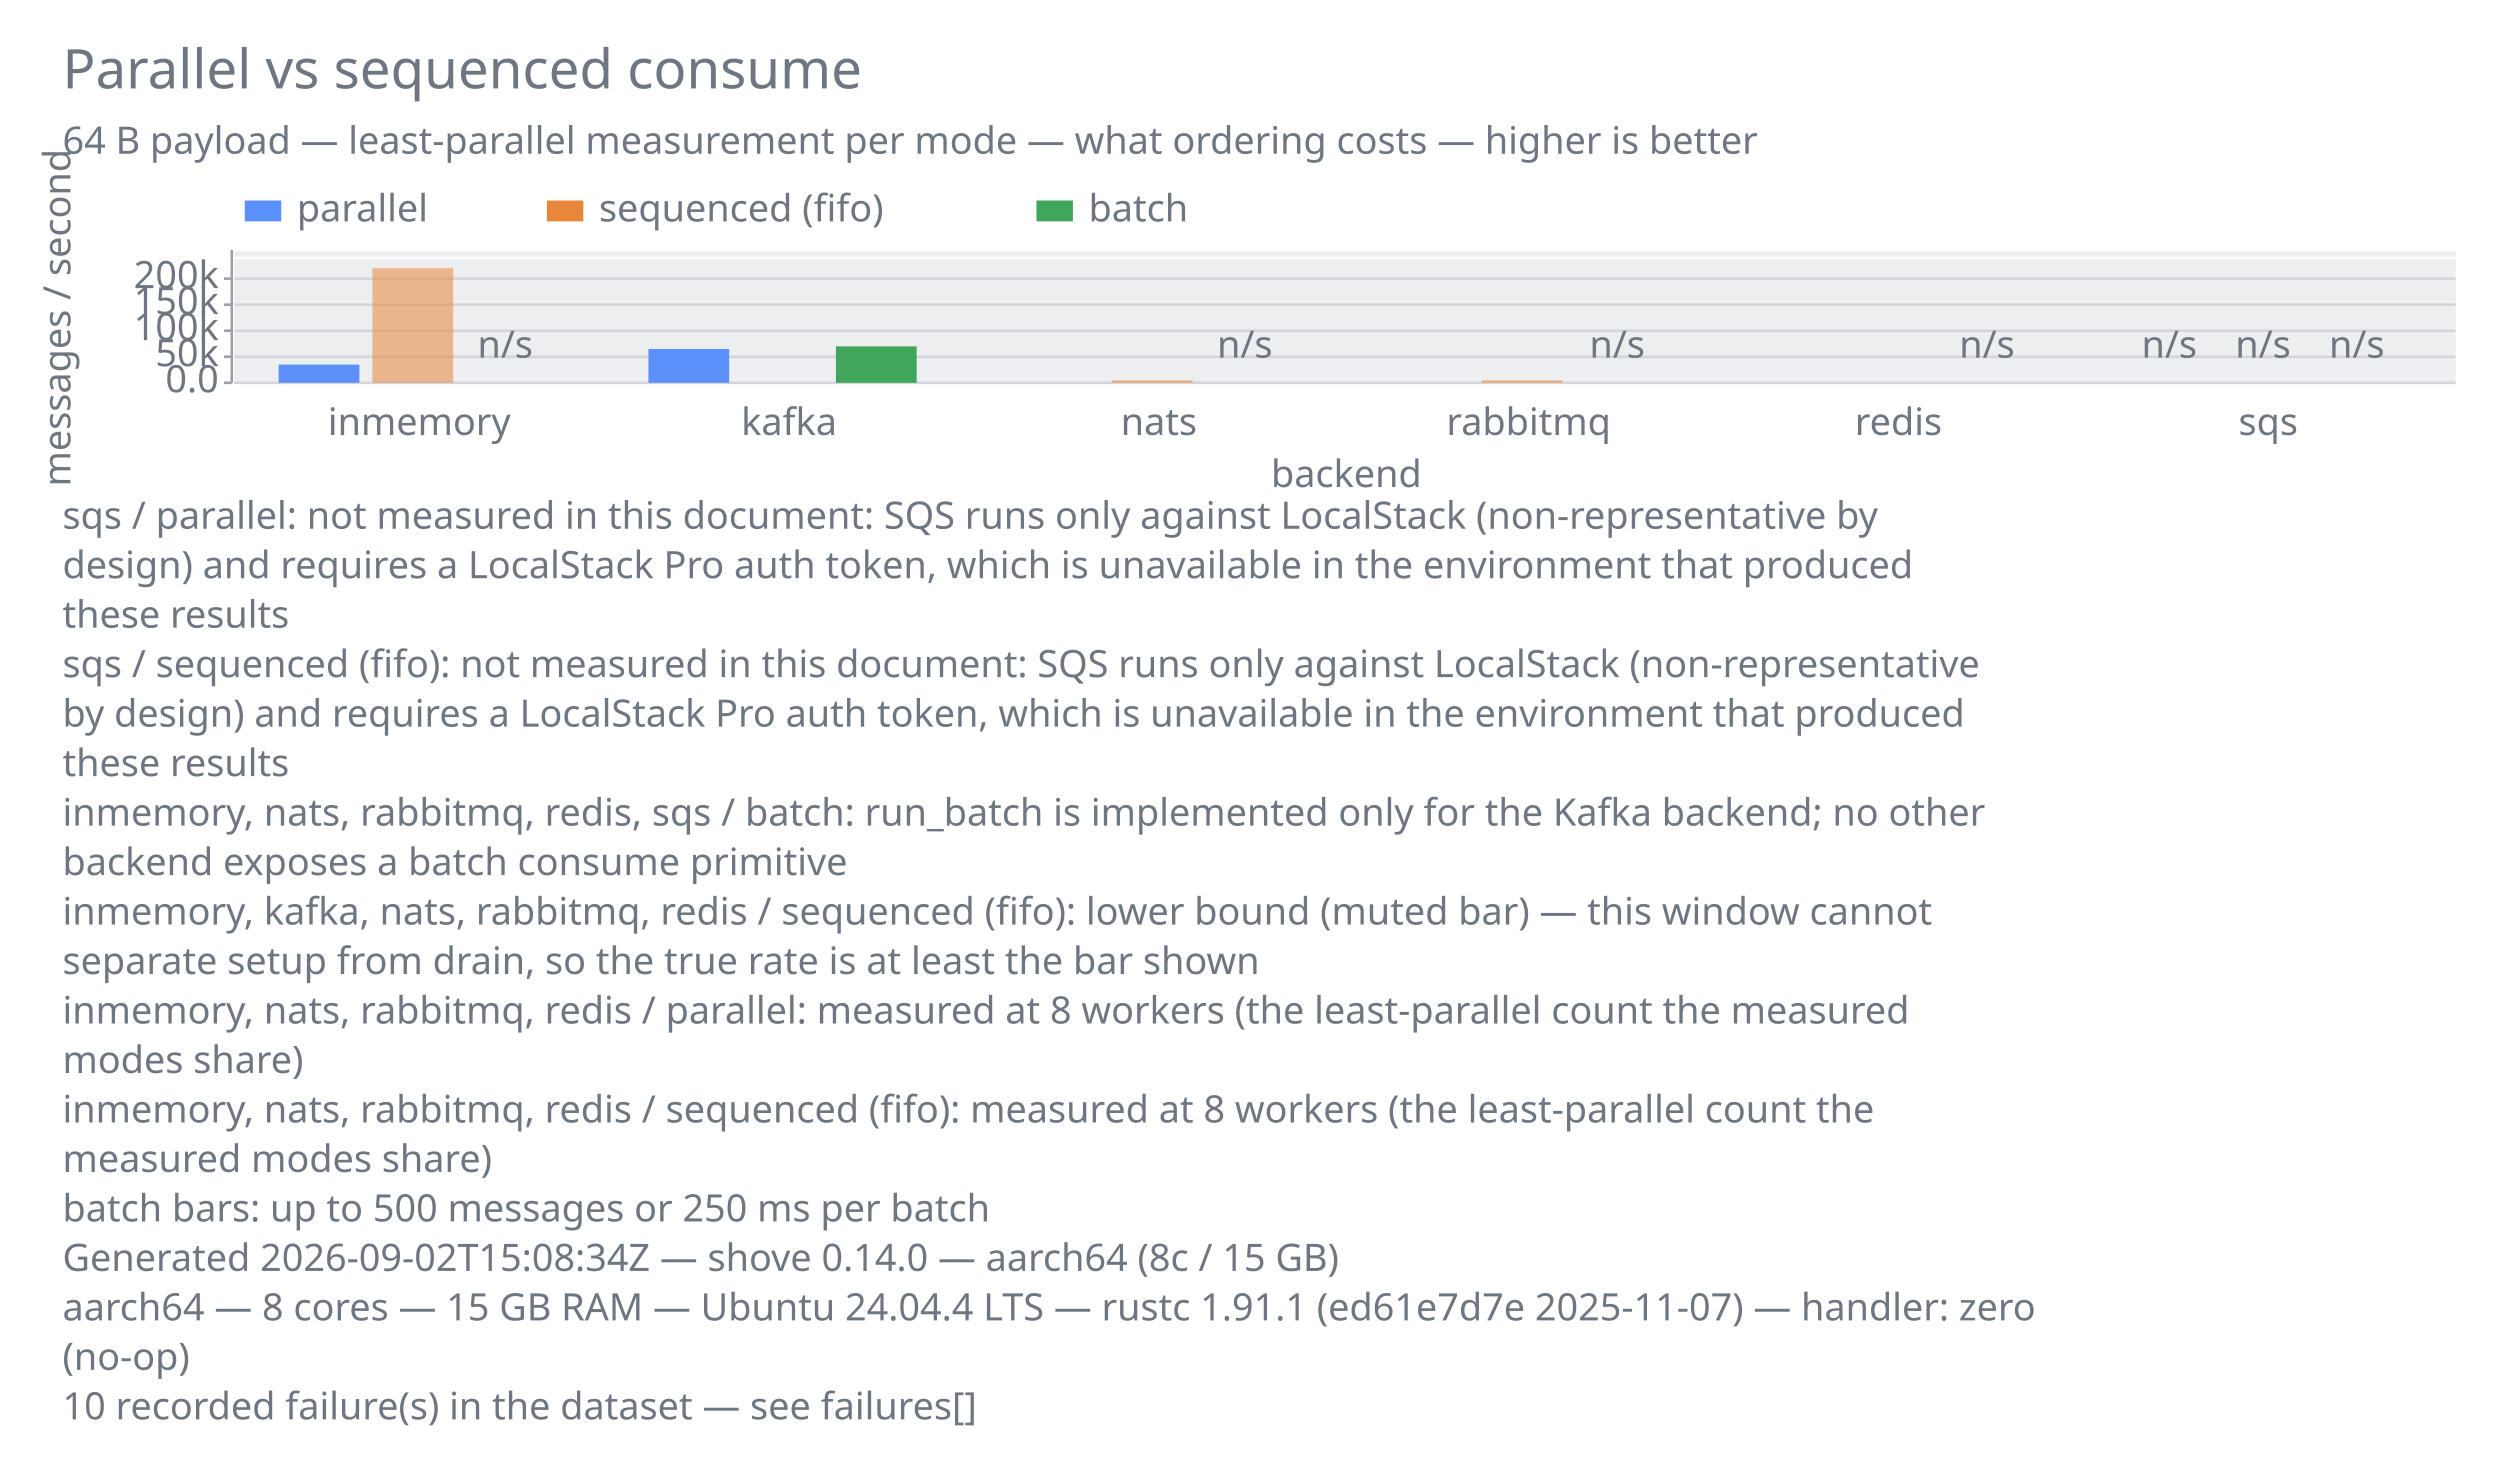
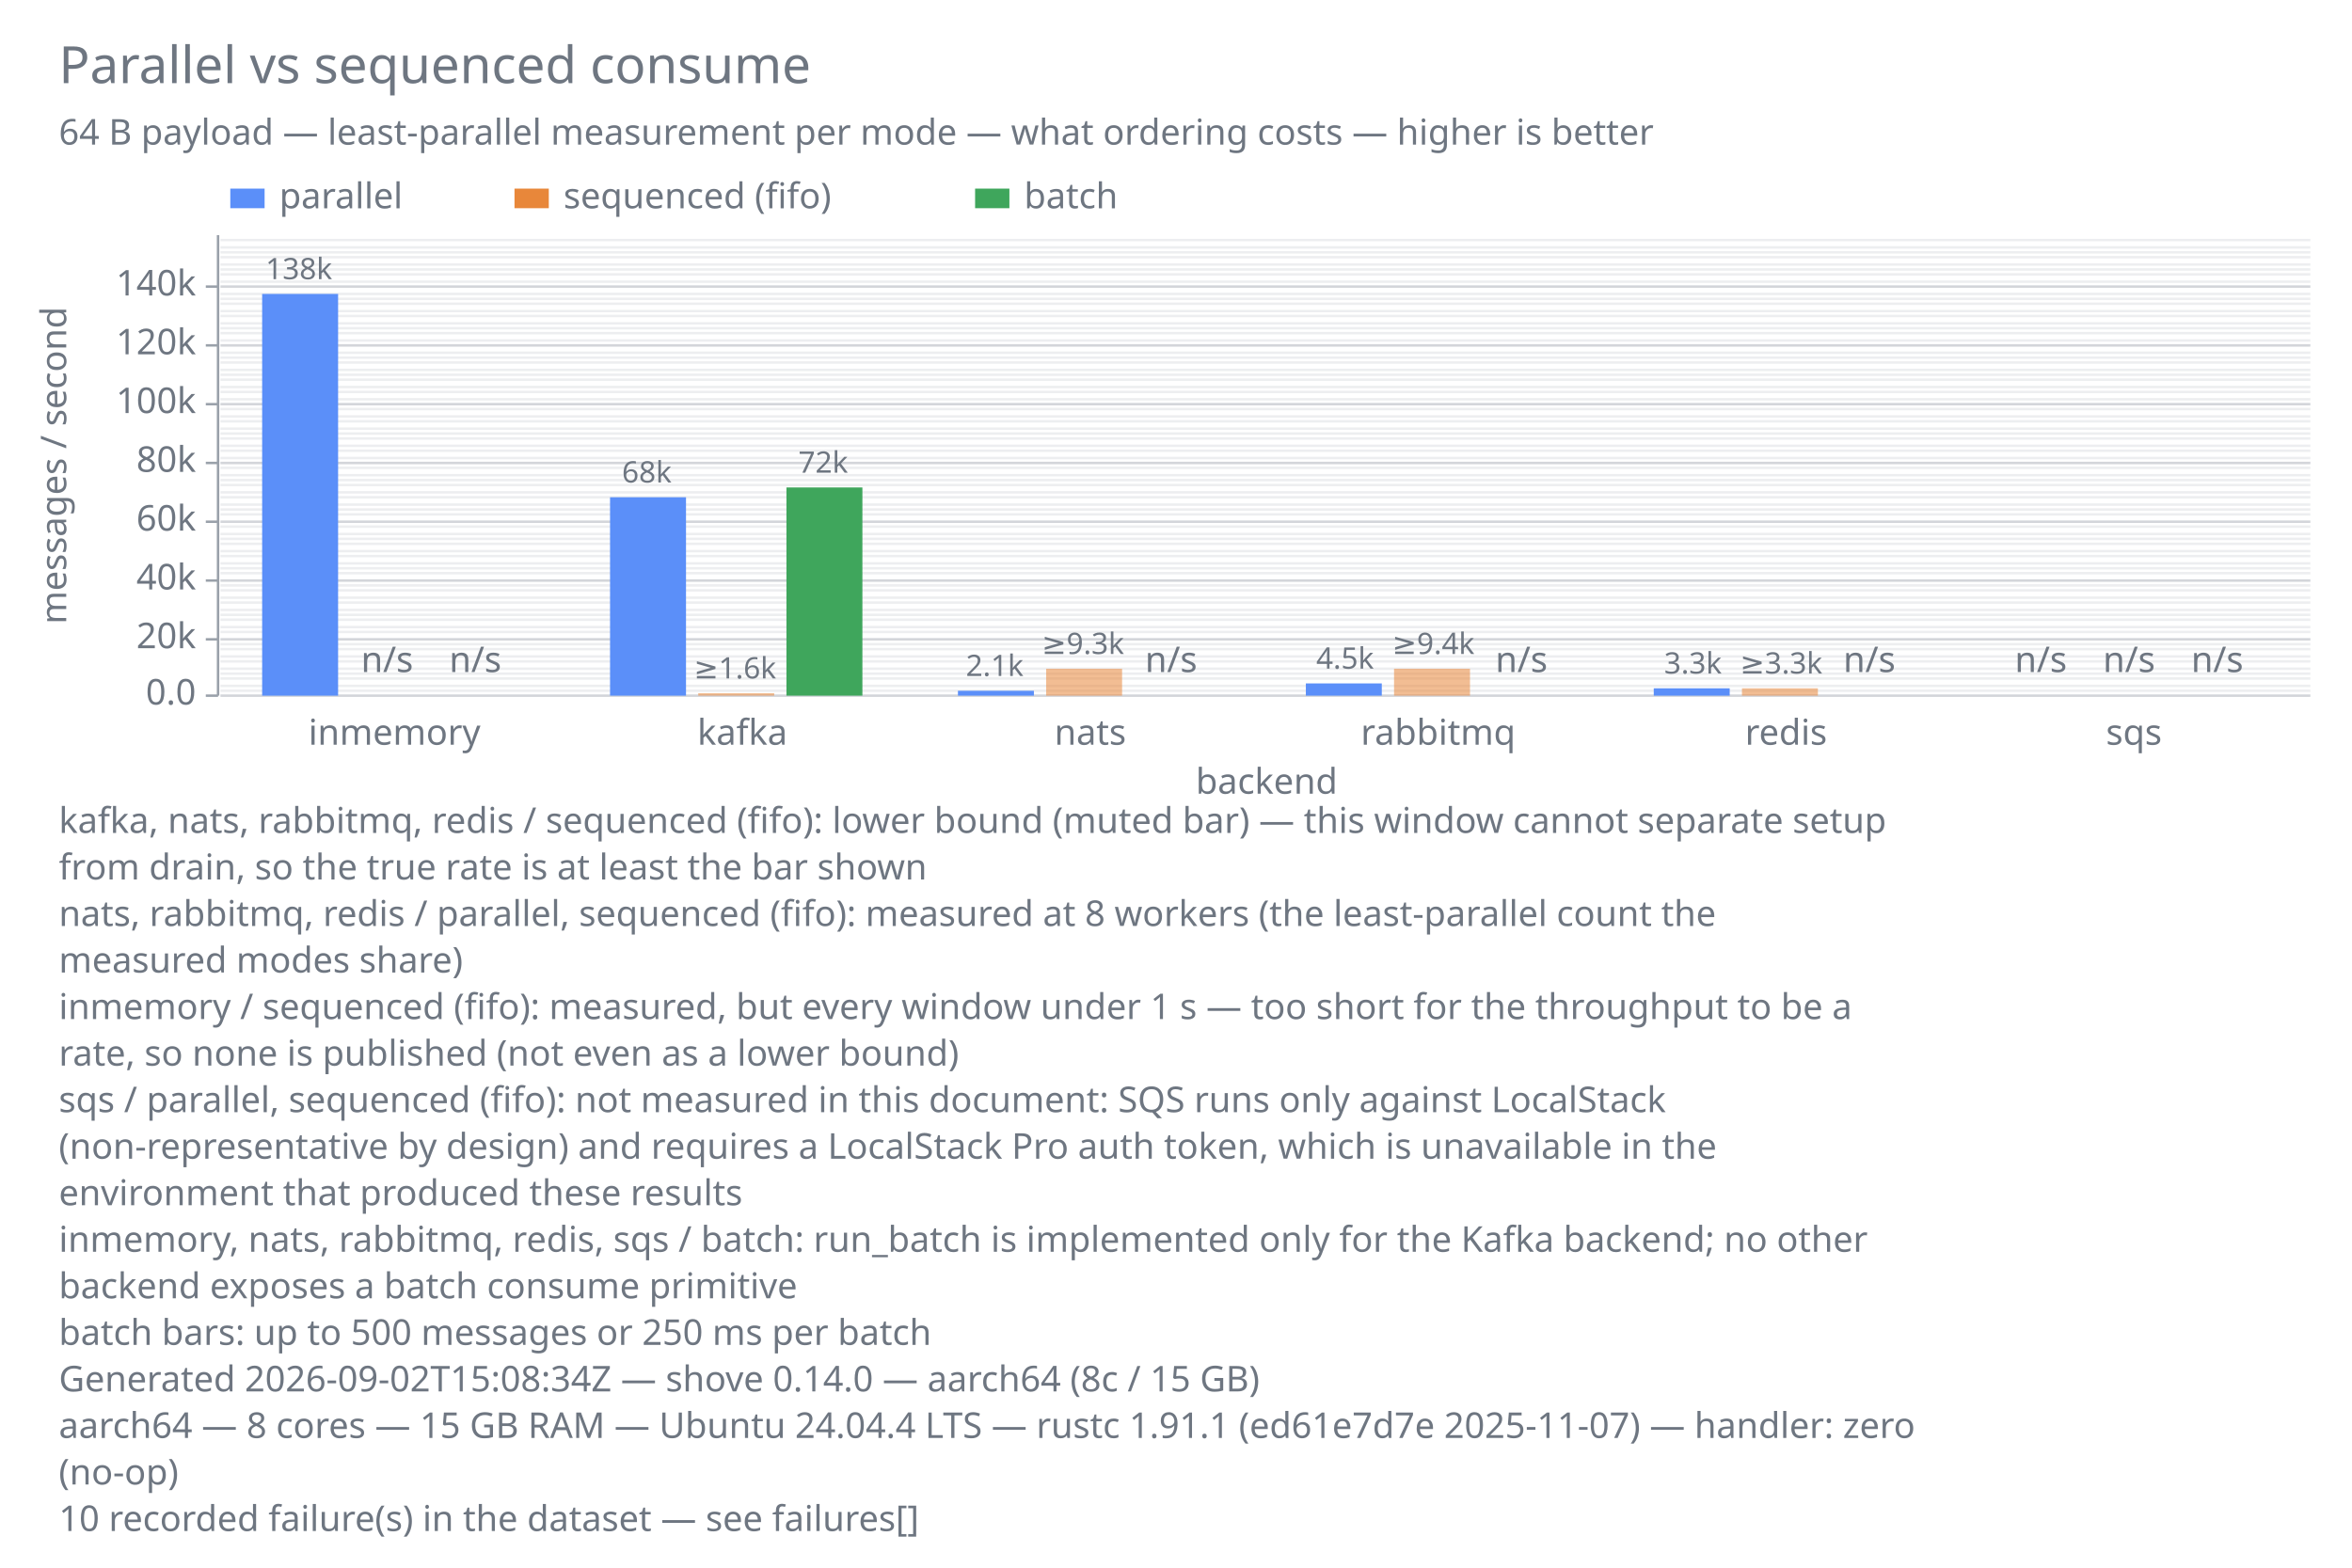
- <svg xmlns="http://www.w3.org/2000/svg" width="960" height="560" viewBox="0 0 960 560">
+ <svg xmlns="http://www.w3.org/2000/svg" width="960" height="640" viewBox="0 0 960 640">
  <text x="24" y="18" dy="0.76em" text-anchor="start" font-family="sans-serif" font-size="20.968" opacity="1" fill="#6E7681">
Parallel vs sequenced consume
</text>
  <text x="24" y="48" dy="0.76em" text-anchor="start" font-family="sans-serif" font-size="14.516" opacity="1" fill="#6E7681">
64 B payload — least-parallel measurement per mode — what ordering costs — higher is better
</text>
-   <text x="24" y="192" dy="0.76em" text-anchor="start" font-family="sans-serif" font-size="14.516" opacity="1" fill="#6E7681">
- sqs / parallel: not measured in this document: SQS runs only against LocalStack (non-representative by
- </text>
-   <text x="24" y="211" dy="0.76em" text-anchor="start" font-family="sans-serif" font-size="14.516" opacity="1" fill="#6E7681">
- design) and requires a LocalStack Pro auth token, which is unavailable in the environment that produced
- </text>
-   <text x="24" y="230" dy="0.76em" text-anchor="start" font-family="sans-serif" font-size="14.516" opacity="1" fill="#6E7681">
- these results
- </text>
-   <text x="24" y="249" dy="0.76em" text-anchor="start" font-family="sans-serif" font-size="14.516" opacity="1" fill="#6E7681">
- sqs / sequenced (fifo): not measured in this document: SQS runs only against LocalStack (non-representative
- </text>
-   <text x="24" y="268" dy="0.76em" text-anchor="start" font-family="sans-serif" font-size="14.516" opacity="1" fill="#6E7681">
- by design) and requires a LocalStack Pro auth token, which is unavailable in the environment that produced
- </text>
-   <text x="24" y="287" dy="0.76em" text-anchor="start" font-family="sans-serif" font-size="14.516" opacity="1" fill="#6E7681">
- these results
- </text>
-   <text x="24" y="306" dy="0.76em" text-anchor="start" font-family="sans-serif" font-size="14.516" opacity="1" fill="#6E7681">
+   <text x="24" y="329" dy="0.76em" text-anchor="start" font-family="sans-serif" font-size="14.516" opacity="1" fill="#6E7681">
+ kafka, nats, rabbitmq, redis / sequenced (fifo): lower bound (muted bar) — this window cannot separate setup
+ </text>
+   <text x="24" y="348" dy="0.76em" text-anchor="start" font-family="sans-serif" font-size="14.516" opacity="1" fill="#6E7681">
+ from drain, so the true rate is at least the bar shown
+ </text>
+   <text x="24" y="367" dy="0.76em" text-anchor="start" font-family="sans-serif" font-size="14.516" opacity="1" fill="#6E7681">
+ nats, rabbitmq, redis / parallel, sequenced (fifo): measured at 8 workers (the least-parallel count the
+ </text>
+   <text x="24" y="386" dy="0.76em" text-anchor="start" font-family="sans-serif" font-size="14.516" opacity="1" fill="#6E7681">
+ measured modes share)
+ </text>
+   <text x="24" y="405" dy="0.76em" text-anchor="start" font-family="sans-serif" font-size="14.516" opacity="1" fill="#6E7681">
+ inmemory / sequenced (fifo): measured, but every window under 1 s — too short for the throughput to be a
+ </text>
+   <text x="24" y="424" dy="0.76em" text-anchor="start" font-family="sans-serif" font-size="14.516" opacity="1" fill="#6E7681">
+ rate, so none is published (not even as a lower bound)
+ </text>
+   <text x="24" y="443" dy="0.76em" text-anchor="start" font-family="sans-serif" font-size="14.516" opacity="1" fill="#6E7681">
+ sqs / parallel, sequenced (fifo): not measured in this document: SQS runs only against LocalStack
+ </text>
+   <text x="24" y="462" dy="0.76em" text-anchor="start" font-family="sans-serif" font-size="14.516" opacity="1" fill="#6E7681">
+ (non-representative by design) and requires a LocalStack Pro auth token, which is unavailable in the
+ </text>
+   <text x="24" y="481" dy="0.76em" text-anchor="start" font-family="sans-serif" font-size="14.516" opacity="1" fill="#6E7681">
+ environment that produced these results
+ </text>
+   <text x="24" y="500" dy="0.76em" text-anchor="start" font-family="sans-serif" font-size="14.516" opacity="1" fill="#6E7681">
inmemory, nats, rabbitmq, redis, sqs / batch: run_batch is implemented only for the Kafka backend; no other
</text>
-   <text x="24" y="325" dy="0.76em" text-anchor="start" font-family="sans-serif" font-size="14.516" opacity="1" fill="#6E7681">
+   <text x="24" y="519" dy="0.76em" text-anchor="start" font-family="sans-serif" font-size="14.516" opacity="1" fill="#6E7681">
backend exposes a batch consume primitive
</text>
-   <text x="24" y="344" dy="0.76em" text-anchor="start" font-family="sans-serif" font-size="14.516" opacity="1" fill="#6E7681">
- inmemory, kafka, nats, rabbitmq, redis / sequenced (fifo): lower bound (muted bar) — this window cannot
- </text>
-   <text x="24" y="363" dy="0.76em" text-anchor="start" font-family="sans-serif" font-size="14.516" opacity="1" fill="#6E7681">
- separate setup from drain, so the true rate is at least the bar shown
- </text>
-   <text x="24" y="382" dy="0.76em" text-anchor="start" font-family="sans-serif" font-size="14.516" opacity="1" fill="#6E7681">
- inmemory, nats, rabbitmq, redis / parallel: measured at 8 workers (the least-parallel count the measured
- </text>
-   <text x="24" y="401" dy="0.76em" text-anchor="start" font-family="sans-serif" font-size="14.516" opacity="1" fill="#6E7681">
- modes share)
- </text>
-   <text x="24" y="420" dy="0.76em" text-anchor="start" font-family="sans-serif" font-size="14.516" opacity="1" fill="#6E7681">
- inmemory, nats, rabbitmq, redis / sequenced (fifo): measured at 8 workers (the least-parallel count the
- </text>
-   <text x="24" y="439" dy="0.76em" text-anchor="start" font-family="sans-serif" font-size="14.516" opacity="1" fill="#6E7681">
- measured modes share)
- </text>
-   <text x="24" y="458" dy="0.76em" text-anchor="start" font-family="sans-serif" font-size="14.516" opacity="1" fill="#6E7681">
+   <text x="24" y="538" dy="0.76em" text-anchor="start" font-family="sans-serif" font-size="14.516" opacity="1" fill="#6E7681">
batch bars: up to 500 messages or 250 ms per batch
</text>
-   <text x="24" y="477" dy="0.76em" text-anchor="start" font-family="sans-serif" font-size="14.516" opacity="1" fill="#6E7681">
+   <text x="24" y="557" dy="0.76em" text-anchor="start" font-family="sans-serif" font-size="14.516" opacity="1" fill="#6E7681">
Generated 2026-09-02T15:08:34Z — shove 0.14.0 — aarch64 (8c / 15 GB)
</text>
-   <text x="24" y="496" dy="0.76em" text-anchor="start" font-family="sans-serif" font-size="14.516" opacity="1" fill="#6E7681">
+   <text x="24" y="576" dy="0.76em" text-anchor="start" font-family="sans-serif" font-size="14.516" opacity="1" fill="#6E7681">
aarch64 — 8 cores — 15 GB RAM — Ubuntu 24.04.4 LTS — rustc 1.91.1 (ed61e7d7e 2025-11-07) — handler: zero
</text>
-   <text x="24" y="515" dy="0.76em" text-anchor="start" font-family="sans-serif" font-size="14.516" opacity="1" fill="#6E7681">
+   <text x="24" y="595" dy="0.76em" text-anchor="start" font-family="sans-serif" font-size="14.516" opacity="1" fill="#6E7681">
(no-op)
</text>
-   <text x="24" y="534" dy="0.76em" text-anchor="start" font-family="sans-serif" font-size="14.516" opacity="1" fill="#6E7681">
+   <text x="24" y="614" dy="0.76em" text-anchor="start" font-family="sans-serif" font-size="14.516" opacity="1" fill="#6E7681">
10 recorded failure(s) in the dataset — see failures[]
</text>
-   <line opacity="0.18" stroke="#9AA1AA" stroke-width="1" x1="90" y1="147" x2="943" y2="147" />
+   <line opacity="0.18" stroke="#9AA1AA" stroke-width="1" x1="90" y1="284" x2="943" y2="284" />
+   <line opacity="0.18" stroke="#9AA1AA" stroke-width="1" x1="90" y1="282" x2="943" y2="282" />
+   <line opacity="0.18" stroke="#9AA1AA" stroke-width="1" x1="90" y1="280" x2="943" y2="280" />
+   <line opacity="0.18" stroke="#9AA1AA" stroke-width="1" x1="90" y1="277" x2="943" y2="277" />
+   <line opacity="0.18" stroke="#9AA1AA" stroke-width="1" x1="90" y1="275" x2="943" y2="275" />
+   <line opacity="0.18" stroke="#9AA1AA" stroke-width="1" x1="90" y1="273" x2="943" y2="273" />
+   <line opacity="0.18" stroke="#9AA1AA" stroke-width="1" x1="90" y1="270" x2="943" y2="270" />
+   <line opacity="0.18" stroke="#9AA1AA" stroke-width="1" x1="90" y1="268" x2="943" y2="268" />
+   <line opacity="0.18" stroke="#9AA1AA" stroke-width="1" x1="90" y1="265" x2="943" y2="265" />
+   <line opacity="0.18" stroke="#9AA1AA" stroke-width="1" x1="90" y1="263" x2="943" y2="263" />
+   <line opacity="0.18" stroke="#9AA1AA" stroke-width="1" x1="90" y1="261" x2="943" y2="261" />
+   <line opacity="0.18" stroke="#9AA1AA" stroke-width="1" x1="90" y1="258" x2="943" y2="258" />
+   <line opacity="0.18" stroke="#9AA1AA" stroke-width="1" x1="90" y1="256" x2="943" y2="256" />
+   <line opacity="0.18" stroke="#9AA1AA" stroke-width="1" x1="90" y1="253" x2="943" y2="253" />
+   <line opacity="0.18" stroke="#9AA1AA" stroke-width="1" x1="90" y1="251" x2="943" y2="251" />
+   <line opacity="0.18" stroke="#9AA1AA" stroke-width="1" x1="90" y1="249" x2="943" y2="249" />
+   <line opacity="0.18" stroke="#9AA1AA" stroke-width="1" x1="90" y1="246" x2="943" y2="246" />
+   <line opacity="0.18" stroke="#9AA1AA" stroke-width="1" x1="90" y1="244" x2="943" y2="244" />
+   <line opacity="0.18" stroke="#9AA1AA" stroke-width="1" x1="90" y1="241" x2="943" y2="241" />
+   <line opacity="0.18" stroke="#9AA1AA" stroke-width="1" x1="90" y1="239" x2="943" y2="239" />
+   <line opacity="0.18" stroke="#9AA1AA" stroke-width="1" x1="90" y1="237" x2="943" y2="237" />
+   <line opacity="0.18" stroke="#9AA1AA" stroke-width="1" x1="90" y1="234" x2="943" y2="234" />
+   <line opacity="0.18" stroke="#9AA1AA" stroke-width="1" x1="90" y1="232" x2="943" y2="232" />
+   <line opacity="0.18" stroke="#9AA1AA" stroke-width="1" x1="90" y1="230" x2="943" y2="230" />
+   <line opacity="0.18" stroke="#9AA1AA" stroke-width="1" x1="90" y1="227" x2="943" y2="227" />
+   <line opacity="0.18" stroke="#9AA1AA" stroke-width="1" x1="90" y1="225" x2="943" y2="225" />
+   <line opacity="0.18" stroke="#9AA1AA" stroke-width="1" x1="90" y1="222" x2="943" y2="222" />
+   <line opacity="0.18" stroke="#9AA1AA" stroke-width="1" x1="90" y1="220" x2="943" y2="220" />
+   <line opacity="0.18" stroke="#9AA1AA" stroke-width="1" x1="90" y1="218" x2="943" y2="218" />
+   <line opacity="0.18" stroke="#9AA1AA" stroke-width="1" x1="90" y1="215" x2="943" y2="215" />
+   <line opacity="0.18" stroke="#9AA1AA" stroke-width="1" x1="90" y1="213" x2="943" y2="213" />
+   <line opacity="0.18" stroke="#9AA1AA" stroke-width="1" x1="90" y1="210" x2="943" y2="210" />
+   <line opacity="0.18" stroke="#9AA1AA" stroke-width="1" x1="90" y1="208" x2="943" y2="208" />
+   <line opacity="0.18" stroke="#9AA1AA" stroke-width="1" x1="90" y1="206" x2="943" y2="206" />
+   <line opacity="0.18" stroke="#9AA1AA" stroke-width="1" x1="90" y1="203" x2="943" y2="203" />
+   <line opacity="0.18" stroke="#9AA1AA" stroke-width="1" x1="90" y1="201" x2="943" y2="201" />
+   <line opacity="0.18" stroke="#9AA1AA" stroke-width="1" x1="90" y1="198" x2="943" y2="198" />
+   <line opacity="0.18" stroke="#9AA1AA" stroke-width="1" x1="90" y1="196" x2="943" y2="196" />
+   <line opacity="0.18" stroke="#9AA1AA" stroke-width="1" x1="90" y1="194" x2="943" y2="194" />
+   <line opacity="0.18" stroke="#9AA1AA" stroke-width="1" x1="90" y1="191" x2="943" y2="191" />
+   <line opacity="0.18" stroke="#9AA1AA" stroke-width="1" x1="90" y1="189" x2="943" y2="189" />
+   <line opacity="0.18" stroke="#9AA1AA" stroke-width="1" x1="90" y1="187" x2="943" y2="187" />
+   <line opacity="0.18" stroke="#9AA1AA" stroke-width="1" x1="90" y1="184" x2="943" y2="184" />
+   <line opacity="0.18" stroke="#9AA1AA" stroke-width="1" x1="90" y1="182" x2="943" y2="182" />
+   <line opacity="0.18" stroke="#9AA1AA" stroke-width="1" x1="90" y1="179" x2="943" y2="179" />
+   <line opacity="0.18" stroke="#9AA1AA" stroke-width="1" x1="90" y1="177" x2="943" y2="177" />
+   <line opacity="0.18" stroke="#9AA1AA" stroke-width="1" x1="90" y1="175" x2="943" y2="175" />
+   <line opacity="0.18" stroke="#9AA1AA" stroke-width="1" x1="90" y1="172" x2="943" y2="172" />
+   <line opacity="0.18" stroke="#9AA1AA" stroke-width="1" x1="90" y1="170" x2="943" y2="170" />
+   <line opacity="0.18" stroke="#9AA1AA" stroke-width="1" x1="90" y1="167" x2="943" y2="167" />
+   <line opacity="0.18" stroke="#9AA1AA" stroke-width="1" x1="90" y1="165" x2="943" y2="165" />
+   <line opacity="0.18" stroke="#9AA1AA" stroke-width="1" x1="90" y1="163" x2="943" y2="163" />
+   <line opacity="0.18" stroke="#9AA1AA" stroke-width="1" x1="90" y1="160" x2="943" y2="160" />
+   <line opacity="0.18" stroke="#9AA1AA" stroke-width="1" x1="90" y1="158" x2="943" y2="158" />
+   <line opacity="0.18" stroke="#9AA1AA" stroke-width="1" x1="90" y1="155" x2="943" y2="155" />
+   <line opacity="0.18" stroke="#9AA1AA" stroke-width="1" x1="90" y1="153" x2="943" y2="153" />
+   <line opacity="0.18" stroke="#9AA1AA" stroke-width="1" x1="90" y1="151" x2="943" y2="151" />
+   <line opacity="0.18" stroke="#9AA1AA" stroke-width="1" x1="90" y1="148" x2="943" y2="148" />
  <line opacity="0.18" stroke="#9AA1AA" stroke-width="1" x1="90" y1="146" x2="943" y2="146" />
-   <line opacity="0.18" stroke="#9AA1AA" stroke-width="1" x1="90" y1="145" x2="943" y2="145" />
  <line opacity="0.18" stroke="#9AA1AA" stroke-width="1" x1="90" y1="144" x2="943" y2="144" />
-   <line opacity="0.18" stroke="#9AA1AA" stroke-width="1" x1="90" y1="143" x2="943" y2="143" />
-   <line opacity="0.18" stroke="#9AA1AA" stroke-width="1" x1="90" y1="142" x2="943" y2="142" />
  <line opacity="0.18" stroke="#9AA1AA" stroke-width="1" x1="90" y1="141" x2="943" y2="141" />
-   <line opacity="0.18" stroke="#9AA1AA" stroke-width="1" x1="90" y1="140" x2="943" y2="140" />
  <line opacity="0.18" stroke="#9AA1AA" stroke-width="1" x1="90" y1="139" x2="943" y2="139" />
-   <line opacity="0.18" stroke="#9AA1AA" stroke-width="1" x1="90" y1="138" x2="943" y2="138" />
-   <line opacity="0.18" stroke="#9AA1AA" stroke-width="1" x1="90" y1="137" x2="943" y2="137" />
  <line opacity="0.18" stroke="#9AA1AA" stroke-width="1" x1="90" y1="136" x2="943" y2="136" />
-   <line opacity="0.18" stroke="#9AA1AA" stroke-width="1" x1="90" y1="135" x2="943" y2="135" />
  <line opacity="0.18" stroke="#9AA1AA" stroke-width="1" x1="90" y1="134" x2="943" y2="134" />
-   <line opacity="0.18" stroke="#9AA1AA" stroke-width="1" x1="90" y1="133" x2="943" y2="133" />
  <line opacity="0.18" stroke="#9AA1AA" stroke-width="1" x1="90" y1="132" x2="943" y2="132" />
-   <line opacity="0.18" stroke="#9AA1AA" stroke-width="1" x1="90" y1="131" x2="943" y2="131" />
-   <line opacity="0.18" stroke="#9AA1AA" stroke-width="1" x1="90" y1="130" x2="943" y2="130" />
  <line opacity="0.18" stroke="#9AA1AA" stroke-width="1" x1="90" y1="129" x2="943" y2="129" />
-   <line opacity="0.18" stroke="#9AA1AA" stroke-width="1" x1="90" y1="128" x2="943" y2="128" />
  <line opacity="0.18" stroke="#9AA1AA" stroke-width="1" x1="90" y1="127" x2="943" y2="127" />
-   <line opacity="0.18" stroke="#9AA1AA" stroke-width="1" x1="90" y1="126" x2="943" y2="126" />
-   <line opacity="0.18" stroke="#9AA1AA" stroke-width="1" x1="90" y1="125" x2="943" y2="125" />
  <line opacity="0.18" stroke="#9AA1AA" stroke-width="1" x1="90" y1="124" x2="943" y2="124" />
-   <line opacity="0.18" stroke="#9AA1AA" stroke-width="1" x1="90" y1="123" x2="943" y2="123" />
  <line opacity="0.18" stroke="#9AA1AA" stroke-width="1" x1="90" y1="122" x2="943" y2="122" />
-   <line opacity="0.18" stroke="#9AA1AA" stroke-width="1" x1="90" y1="121" x2="943" y2="121" />
  <line opacity="0.18" stroke="#9AA1AA" stroke-width="1" x1="90" y1="120" x2="943" y2="120" />
-   <line opacity="0.18" stroke="#9AA1AA" stroke-width="1" x1="90" y1="119" x2="943" y2="119" />
-   <line opacity="0.18" stroke="#9AA1AA" stroke-width="1" x1="90" y1="118" x2="943" y2="118" />
  <line opacity="0.18" stroke="#9AA1AA" stroke-width="1" x1="90" y1="117" x2="943" y2="117" />
-   <line opacity="0.18" stroke="#9AA1AA" stroke-width="1" x1="90" y1="116" x2="943" y2="116" />
  <line opacity="0.18" stroke="#9AA1AA" stroke-width="1" x1="90" y1="115" x2="943" y2="115" />
-   <line opacity="0.18" stroke="#9AA1AA" stroke-width="1" x1="90" y1="114" x2="943" y2="114" />
-   <line opacity="0.18" stroke="#9AA1AA" stroke-width="1" x1="90" y1="113" x2="943" y2="113" />
  <line opacity="0.18" stroke="#9AA1AA" stroke-width="1" x1="90" y1="112" x2="943" y2="112" />
-   <line opacity="0.18" stroke="#9AA1AA" stroke-width="1" x1="90" y1="111" x2="943" y2="111" />
  <line opacity="0.18" stroke="#9AA1AA" stroke-width="1" x1="90" y1="110" x2="943" y2="110" />
-   <line opacity="0.18" stroke="#9AA1AA" stroke-width="1" x1="90" y1="109" x2="943" y2="109" />
  <line opacity="0.18" stroke="#9AA1AA" stroke-width="1" x1="90" y1="108" x2="943" y2="108" />
-   <line opacity="0.18" stroke="#9AA1AA" stroke-width="1" x1="90" y1="107" x2="943" y2="107" />
-   <line opacity="0.18" stroke="#9AA1AA" stroke-width="1" x1="90" y1="106" x2="943" y2="106" />
  <line opacity="0.18" stroke="#9AA1AA" stroke-width="1" x1="90" y1="105" x2="943" y2="105" />
-   <line opacity="0.18" stroke="#9AA1AA" stroke-width="1" x1="90" y1="104" x2="943" y2="104" />
  <line opacity="0.18" stroke="#9AA1AA" stroke-width="1" x1="90" y1="103" x2="943" y2="103" />
-   <line opacity="0.18" stroke="#9AA1AA" stroke-width="1" x1="90" y1="102" x2="943" y2="102" />
  <line opacity="0.18" stroke="#9AA1AA" stroke-width="1" x1="90" y1="101" x2="943" y2="101" />
-   <line opacity="0.18" stroke="#9AA1AA" stroke-width="1" x1="90" y1="100" x2="943" y2="100" />
  <line opacity="0.18" stroke="#9AA1AA" stroke-width="1" x1="90" y1="98" x2="943" y2="98" />
-   <line opacity="0.18" stroke="#9AA1AA" stroke-width="1" x1="90" y1="97" x2="943" y2="97" />
-   <text x="16" y="122" dy="0.76em" text-anchor="middle" font-family="sans-serif" font-size="14.516" opacity="1" fill="#6E7681" transform="rotate(270, 16, 122)">
+   <text x="16" y="190" dy="0.76em" text-anchor="middle" font-family="sans-serif" font-size="14.516" opacity="1" fill="#6E7681" transform="rotate(270, 16, 190)">
messages / second
</text>
-   <line opacity="0.32" stroke="#9AA1AA" stroke-width="1" x1="90" y1="147" x2="943" y2="147" />
-   <line opacity="0.32" stroke="#9AA1AA" stroke-width="1" x1="90" y1="137" x2="943" y2="137" />
-   <line opacity="0.32" stroke="#9AA1AA" stroke-width="1" x1="90" y1="127" x2="943" y2="127" />
+   <line opacity="0.32" stroke="#9AA1AA" stroke-width="1" x1="90" y1="284" x2="943" y2="284" />
+   <line opacity="0.32" stroke="#9AA1AA" stroke-width="1" x1="90" y1="261" x2="943" y2="261" />
+   <line opacity="0.32" stroke="#9AA1AA" stroke-width="1" x1="90" y1="237" x2="943" y2="237" />
+   <line opacity="0.32" stroke="#9AA1AA" stroke-width="1" x1="90" y1="213" x2="943" y2="213" />
+   <line opacity="0.32" stroke="#9AA1AA" stroke-width="1" x1="90" y1="189" x2="943" y2="189" />
+   <line opacity="0.32" stroke="#9AA1AA" stroke-width="1" x1="90" y1="165" x2="943" y2="165" />
+   <line opacity="0.32" stroke="#9AA1AA" stroke-width="1" x1="90" y1="141" x2="943" y2="141" />
  <line opacity="0.32" stroke="#9AA1AA" stroke-width="1" x1="90" y1="117" x2="943" y2="117" />
-   <line opacity="0.32" stroke="#9AA1AA" stroke-width="1" x1="90" y1="107" x2="943" y2="107" />
-   <polyline fill="none" opacity="1" stroke="#9AA1AA" stroke-width="1" points="89,96 89,147 " />
-   <text x="84" y="147" dy="0.5ex" text-anchor="end" font-family="sans-serif" font-size="14.516" opacity="1" fill="#6E7681">
+   <polyline fill="none" opacity="1" stroke="#9AA1AA" stroke-width="1" points="89,96 89,284 " />
+   <text x="80" y="284" dy="0.5ex" text-anchor="end" font-family="sans-serif" font-size="14.516" opacity="1" fill="#6E7681">
0.0
</text>
-   <polyline fill="none" opacity="1" stroke="#9AA1AA" stroke-width="1" points="86,147 89,147 " />
-   <text x="84" y="137" dy="0.5ex" text-anchor="end" font-family="sans-serif" font-size="14.516" opacity="1" fill="#6E7681">
- 50k
- </text>
-   <polyline fill="none" opacity="1" stroke="#9AA1AA" stroke-width="1" points="86,137 89,137 " />
-   <text x="84" y="127" dy="0.5ex" text-anchor="end" font-family="sans-serif" font-size="14.516" opacity="1" fill="#6E7681">
+   <polyline fill="none" opacity="1" stroke="#9AA1AA" stroke-width="1" points="84,284 89,284 " />
+   <text x="80" y="261" dy="0.5ex" text-anchor="end" font-family="sans-serif" font-size="14.516" opacity="1" fill="#6E7681">
+ 20k
+ </text>
+   <polyline fill="none" opacity="1" stroke="#9AA1AA" stroke-width="1" points="84,261 89,261 " />
+   <text x="80" y="237" dy="0.5ex" text-anchor="end" font-family="sans-serif" font-size="14.516" opacity="1" fill="#6E7681">
+ 40k
+ </text>
+   <polyline fill="none" opacity="1" stroke="#9AA1AA" stroke-width="1" points="84,237 89,237 " />
+   <text x="80" y="213" dy="0.5ex" text-anchor="end" font-family="sans-serif" font-size="14.516" opacity="1" fill="#6E7681">
+ 60k
+ </text>
+   <polyline fill="none" opacity="1" stroke="#9AA1AA" stroke-width="1" points="84,213 89,213 " />
+   <text x="80" y="189" dy="0.5ex" text-anchor="end" font-family="sans-serif" font-size="14.516" opacity="1" fill="#6E7681">
+ 80k
+ </text>
+   <polyline fill="none" opacity="1" stroke="#9AA1AA" stroke-width="1" points="84,189 89,189 " />
+   <text x="80" y="165" dy="0.5ex" text-anchor="end" font-family="sans-serif" font-size="14.516" opacity="1" fill="#6E7681">
100k
</text>
-   <polyline fill="none" opacity="1" stroke="#9AA1AA" stroke-width="1" points="86,127 89,127 " />
-   <text x="84" y="117" dy="0.5ex" text-anchor="end" font-family="sans-serif" font-size="14.516" opacity="1" fill="#6E7681">
- 150k
- </text>
-   <polyline fill="none" opacity="1" stroke="#9AA1AA" stroke-width="1" points="86,117 89,117 " />
-   <text x="84" y="107" dy="0.5ex" text-anchor="end" font-family="sans-serif" font-size="14.516" opacity="1" fill="#6E7681">
- 200k
- </text>
-   <polyline fill="none" opacity="1" stroke="#9AA1AA" stroke-width="1" points="86,107 89,107 " />
-   <rect x="107" y="140" width="31" height="7" opacity="1" fill="#5B8FF9" stroke="none" />
-   <rect x="143" y="103" width="31" height="44" opacity="0.55" fill="#E8873A" stroke="none" />
-   <text x="194" y="141" dy="-0.5ex" text-anchor="middle" font-family="sans-serif" font-size="14.516" opacity="1" fill="#6E7681">
- n/s
- </text>
-   <rect x="249" y="134" width="31" height="13" opacity="1" fill="#5B8FF9" stroke="none" />
-   <rect x="285" y="147" width="31" height="0" opacity="0.55" fill="#E8873A" stroke="none" />
-   <rect x="321" y="133" width="31" height="14" opacity="1" fill="#3FA65C" stroke="none" />
-   <rect x="391" y="147" width="31" height="0" opacity="1" fill="#5B8FF9" stroke="none" />
-   <rect x="427" y="146" width="31" height="1" opacity="0.55" fill="#E8873A" stroke="none" />
-   <text x="478" y="141" dy="-0.5ex" text-anchor="middle" font-family="sans-serif" font-size="14.516" opacity="1" fill="#6E7681">
- n/s
- </text>
-   <rect x="533" y="147" width="31" height="0" opacity="1" fill="#5B8FF9" stroke="none" />
-   <rect x="569" y="146" width="31" height="1" opacity="0.55" fill="#E8873A" stroke="none" />
-   <text x="621" y="141" dy="-0.5ex" text-anchor="middle" font-family="sans-serif" font-size="14.516" opacity="1" fill="#6E7681">
- n/s
- </text>
-   <rect x="675" y="147" width="31" height="0" opacity="1" fill="#5B8FF9" stroke="none" />
-   <rect x="711" y="147" width="31" height="0" opacity="0.55" fill="#E8873A" stroke="none" />
-   <text x="763" y="141" dy="-0.5ex" text-anchor="middle" font-family="sans-serif" font-size="14.516" opacity="1" fill="#6E7681">
- n/s
- </text>
-   <text x="833" y="141" dy="-0.5ex" text-anchor="middle" font-family="sans-serif" font-size="14.516" opacity="1" fill="#6E7681">
- n/s
- </text>
-   <text x="869" y="141" dy="-0.5ex" text-anchor="middle" font-family="sans-serif" font-size="14.516" opacity="1" fill="#6E7681">
- n/s
- </text>
-   <text x="905" y="141" dy="-0.5ex" text-anchor="middle" font-family="sans-serif" font-size="14.516" opacity="1" fill="#6E7681">
- n/s
- </text>
-   <text x="161" y="156" dy="0.76em" text-anchor="middle" font-family="sans-serif" font-size="14.516" opacity="1" fill="#6E7681">
+   <polyline fill="none" opacity="1" stroke="#9AA1AA" stroke-width="1" points="84,165 89,165 " />
+   <text x="80" y="141" dy="0.5ex" text-anchor="end" font-family="sans-serif" font-size="14.516" opacity="1" fill="#6E7681">
+ 120k
+ </text>
+   <polyline fill="none" opacity="1" stroke="#9AA1AA" stroke-width="1" points="84,141 89,141 " />
+   <text x="80" y="117" dy="0.5ex" text-anchor="end" font-family="sans-serif" font-size="14.516" opacity="1" fill="#6E7681">
+ 140k
+ </text>
+   <polyline fill="none" opacity="1" stroke="#9AA1AA" stroke-width="1" points="84,117 89,117 " />
+   <rect x="107" y="120" width="31" height="164" opacity="1" fill="#5B8FF9" stroke="none" />
+   <text x="122" y="117" dy="-0.5ex" text-anchor="middle" font-family="sans-serif" font-size="12.097" opacity="1" fill="#6E7681">
+ 138k
+ </text>
+   <text x="158" y="278" dy="-0.5ex" text-anchor="middle" font-family="sans-serif" font-size="14.516" opacity="1" fill="#6E7681">
+ n/s
+ </text>
+   <text x="194" y="278" dy="-0.5ex" text-anchor="middle" font-family="sans-serif" font-size="14.516" opacity="1" fill="#6E7681">
+ n/s
+ </text>
+   <rect x="249" y="203" width="31" height="81" opacity="1" fill="#5B8FF9" stroke="none" />
+   <text x="264" y="200" dy="-0.5ex" text-anchor="middle" font-family="sans-serif" font-size="12.097" opacity="1" fill="#6E7681">
+ 68k
+ </text>
+   <rect x="285" y="283" width="31" height="1" opacity="0.55" fill="#E8873A" stroke="none" />
+   <text x="300" y="280" dy="-0.5ex" text-anchor="middle" font-family="sans-serif" font-size="12.097" opacity="1" fill="#6E7681">
+ ≥1.6k
+ </text>
+   <rect x="321" y="199" width="31" height="85" opacity="1" fill="#3FA65C" stroke="none" />
+   <text x="336" y="196" dy="-0.5ex" text-anchor="middle" font-family="sans-serif" font-size="12.097" opacity="1" fill="#6E7681">
+ 72k
+ </text>
+   <rect x="391" y="282" width="31" height="2" opacity="1" fill="#5B8FF9" stroke="none" />
+   <text x="406" y="279" dy="-0.5ex" text-anchor="middle" font-family="sans-serif" font-size="12.097" opacity="1" fill="#6E7681">
+ 2.1k
+ </text>
+   <rect x="427" y="273" width="31" height="11" opacity="0.55" fill="#E8873A" stroke="none" />
+   <text x="442" y="270" dy="-0.5ex" text-anchor="middle" font-family="sans-serif" font-size="12.097" opacity="1" fill="#6E7681">
+ ≥9.3k
+ </text>
+   <text x="478" y="278" dy="-0.5ex" text-anchor="middle" font-family="sans-serif" font-size="14.516" opacity="1" fill="#6E7681">
+ n/s
+ </text>
+   <rect x="533" y="279" width="31" height="5" opacity="1" fill="#5B8FF9" stroke="none" />
+   <text x="549" y="276" dy="-0.5ex" text-anchor="middle" font-family="sans-serif" font-size="12.097" opacity="1" fill="#6E7681">
+ 4.5k
+ </text>
+   <rect x="569" y="273" width="31" height="11" opacity="0.55" fill="#E8873A" stroke="none" />
+   <text x="585" y="270" dy="-0.5ex" text-anchor="middle" font-family="sans-serif" font-size="12.097" opacity="1" fill="#6E7681">
+ ≥9.4k
+ </text>
+   <text x="621" y="278" dy="-0.5ex" text-anchor="middle" font-family="sans-serif" font-size="14.516" opacity="1" fill="#6E7681">
+ n/s
+ </text>
+   <rect x="675" y="281" width="31" height="3" opacity="1" fill="#5B8FF9" stroke="none" />
+   <text x="691" y="278" dy="-0.5ex" text-anchor="middle" font-family="sans-serif" font-size="12.097" opacity="1" fill="#6E7681">
+ 3.3k
+ </text>
+   <rect x="711" y="281" width="31" height="3" opacity="0.55" fill="#E8873A" stroke="none" />
+   <text x="727" y="278" dy="-0.5ex" text-anchor="middle" font-family="sans-serif" font-size="12.097" opacity="1" fill="#6E7681">
+ ≥3.3k
+ </text>
+   <text x="763" y="278" dy="-0.5ex" text-anchor="middle" font-family="sans-serif" font-size="14.516" opacity="1" fill="#6E7681">
+ n/s
+ </text>
+   <text x="833" y="278" dy="-0.5ex" text-anchor="middle" font-family="sans-serif" font-size="14.516" opacity="1" fill="#6E7681">
+ n/s
+ </text>
+   <text x="869" y="278" dy="-0.5ex" text-anchor="middle" font-family="sans-serif" font-size="14.516" opacity="1" fill="#6E7681">
+ n/s
+ </text>
+   <text x="905" y="278" dy="-0.5ex" text-anchor="middle" font-family="sans-serif" font-size="14.516" opacity="1" fill="#6E7681">
+ n/s
+ </text>
+   <text x="161" y="293" dy="0.76em" text-anchor="middle" font-family="sans-serif" font-size="14.516" opacity="1" fill="#6E7681">
inmemory
</text>
-   <text x="303" y="156" dy="0.76em" text-anchor="middle" font-family="sans-serif" font-size="14.516" opacity="1" fill="#6E7681">
+   <text x="303" y="293" dy="0.76em" text-anchor="middle" font-family="sans-serif" font-size="14.516" opacity="1" fill="#6E7681">
kafka
</text>
-   <text x="445" y="156" dy="0.76em" text-anchor="middle" font-family="sans-serif" font-size="14.516" opacity="1" fill="#6E7681">
+   <text x="445" y="293" dy="0.76em" text-anchor="middle" font-family="sans-serif" font-size="14.516" opacity="1" fill="#6E7681">
nats
</text>
-   <text x="587" y="156" dy="0.76em" text-anchor="middle" font-family="sans-serif" font-size="14.516" opacity="1" fill="#6E7681">
+   <text x="587" y="293" dy="0.76em" text-anchor="middle" font-family="sans-serif" font-size="14.516" opacity="1" fill="#6E7681">
rabbitmq
</text>
-   <text x="729" y="156" dy="0.76em" text-anchor="middle" font-family="sans-serif" font-size="14.516" opacity="1" fill="#6E7681">
+   <text x="729" y="293" dy="0.76em" text-anchor="middle" font-family="sans-serif" font-size="14.516" opacity="1" fill="#6E7681">
redis
</text>
-   <text x="871" y="156" dy="0.76em" text-anchor="middle" font-family="sans-serif" font-size="14.516" opacity="1" fill="#6E7681">
+   <text x="871" y="293" dy="0.76em" text-anchor="middle" font-family="sans-serif" font-size="14.516" opacity="1" fill="#6E7681">
sqs
</text>
-   <text x="517" y="176" dy="0.76em" text-anchor="middle" font-family="sans-serif" font-size="14.516" opacity="1" fill="#6E7681">
+   <text x="517" y="313" dy="0.76em" text-anchor="middle" font-family="sans-serif" font-size="14.516" opacity="1" fill="#6E7681">
backend
</text>
  <rect x="94" y="77" width="14" height="8" opacity="1" fill="#5B8FF9" stroke="none" />
  <text x="114" y="74" dy="0.76em" text-anchor="start" font-family="sans-serif" font-size="14.516" opacity="1" fill="#6E7681">
parallel
</text>
  <rect x="210" y="77" width="14" height="8" opacity="1" fill="#E8873A" stroke="none" />
  <text x="230" y="74" dy="0.76em" text-anchor="start" font-family="sans-serif" font-size="14.516" opacity="1" fill="#6E7681">
sequenced (fifo)
</text>
  <rect x="398" y="77" width="14" height="8" opacity="1" fill="#3FA65C" stroke="none" />
  <text x="418" y="74" dy="0.76em" text-anchor="start" font-family="sans-serif" font-size="14.516" opacity="1" fill="#6E7681">
batch
</text>
</svg>
